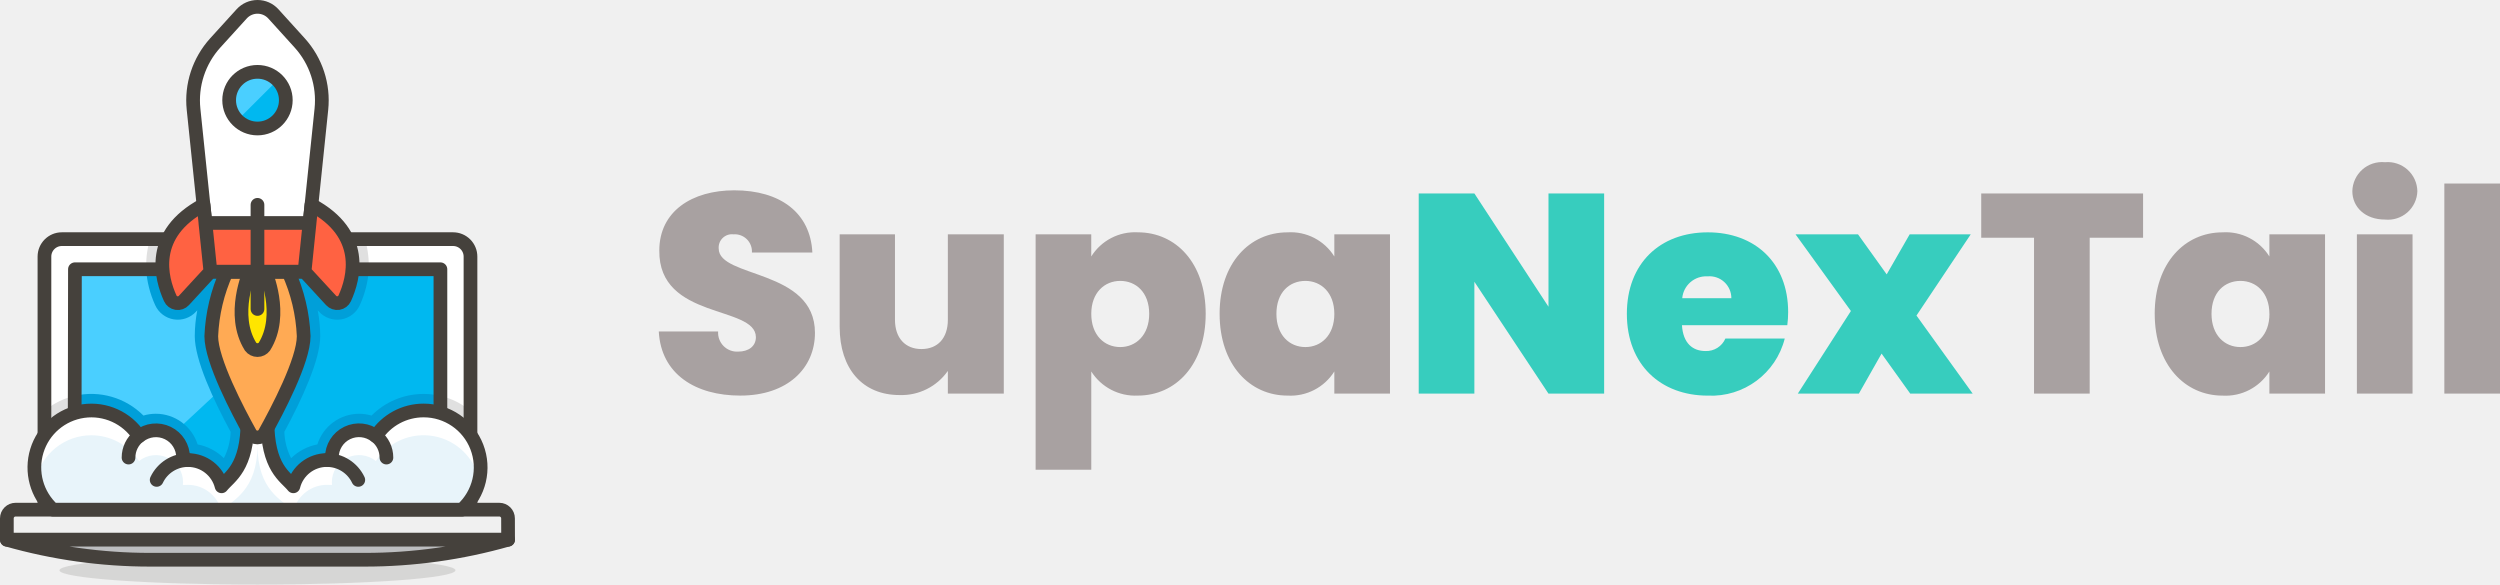
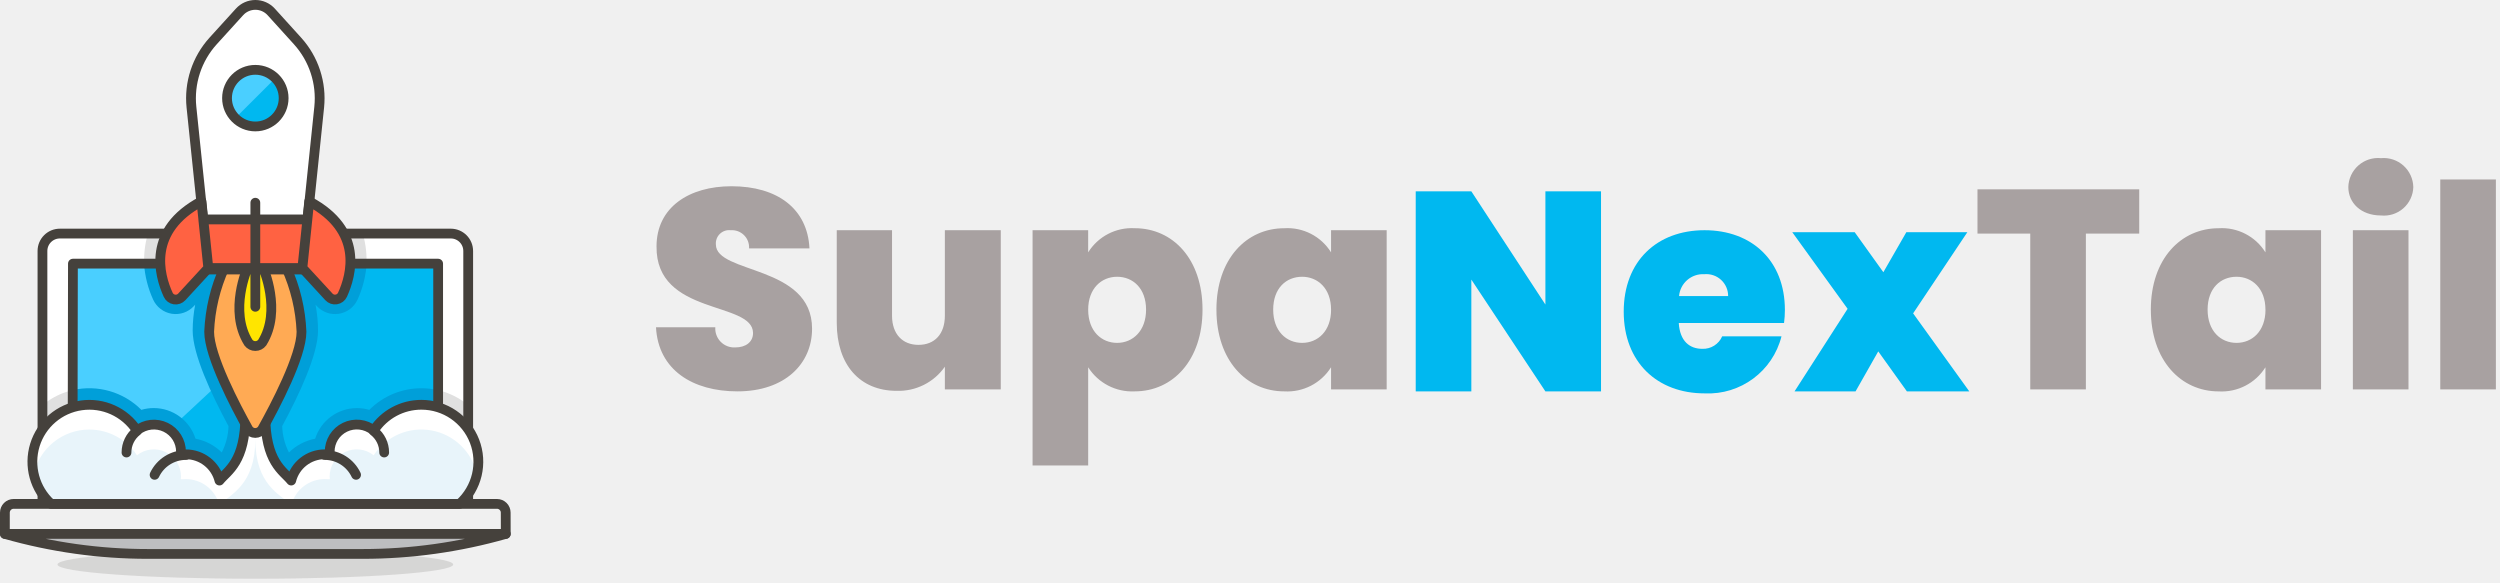
- <svg xmlns="http://www.w3.org/2000/svg" width="255.314" height="59.7" viewBox="0 0 255.314 59.7">
-   <g id="Groupe_18" data-name="Groupe 18" transform="translate(-10.737 -38.3)">
-     <g id="Groupe_17" data-name="Groupe 17" transform="translate(-4 33)">
-       <g id="Groupe_15" data-name="Groupe 15" transform="translate(3 -24)">
-         <g id="Groupe_5" data-name="Groupe 5" transform="translate(12.437 -166.899)">
-           <g id="Groupe_4" data-name="Groupe 4" transform="translate(0 196.899)">
-             <path id="Tracé_25" data-name="Tracé 25" d="M31.262,117.215c0,.8,9.054,1.456,20.222,1.456s20.222-.652,20.222-1.456-9.054-1.456-20.222-1.456-20.222.652-20.222,1.456Z" transform="translate(-25.89 -59.671)" fill="#45413c" opacity="0.15" />
-             <path id="Tracé_26" data-name="Tracé 26" d="M70.055,53.76H30.106a1.78,1.78,0,0,0-1.781,1.78V81.385h43.51V55.543a1.78,1.78,0,0,0-1.78-1.783Z" transform="translate(-24.486 -30.037)" fill="#fff" />
-             <path id="Tracé_27" data-name="Tracé 27" d="M71.835,71.3a7.5,7.5,0,0,0-10.108.483,4.386,4.386,0,0,0-1.264-.185,4.483,4.483,0,0,0-4.268,3.13,5.214,5.214,0,0,0-2.68,1.408,6.358,6.358,0,0,1-.69-2.695c1.784-3.3,3.663-7.351,3.664-9.768a14.682,14.682,0,0,0-.255-2.639l.127.137a2.53,2.53,0,0,0,4.166-.658,9.4,9.4,0,0,0,.531-6.745H39.106a9.408,9.408,0,0,0,.531,6.746,2.532,2.532,0,0,0,4.166.658l.128-.139a14.636,14.636,0,0,0-.255,2.636c0,2.418,1.879,6.472,3.663,9.776a6.358,6.358,0,0,1-.691,2.687,5.205,5.205,0,0,0-2.681-1.405A4.484,4.484,0,0,0,39.7,71.6a4.385,4.385,0,0,0-1.264.184A7.5,7.5,0,0,0,28.325,71.3V81.39h43.51Z" transform="translate(-24.486 -30.041)" fill="#e0e0e0" />
-             <path id="Tracé_28" data-name="Tracé 28" d="M70.055,53.76H30.106a1.78,1.78,0,0,0-1.781,1.78V81.385h43.51V55.543a1.78,1.78,0,0,0-1.78-1.783Z" transform="translate(-24.486 -30.037)" fill="none" stroke="#45413c" stroke-linecap="round" stroke-linejoin="round" stroke-width="1.4" />
-             <path id="Tracé_29" data-name="Tracé 29" d="M71.576,59.648H34.251L34.209,84.2H71.576Z" transform="translate(-27.298 -32.851)" fill="#00b8f0" />
-             <path id="Tracé_30" data-name="Tracé 30" d="M62.32,59.648,35.958,84.2H34.209l.042-24.552H62.32Z" transform="translate(-27.298 -32.851)" fill="#4acfff" />
-             <path id="Tracé_31" data-name="Tracé 31" d="M69.86,72.384a7.486,7.486,0,0,0-5.32,2.211,4.384,4.384,0,0,0-1.264-.185,4.483,4.483,0,0,0-4.268,3.13,5.215,5.215,0,0,0-2.68,1.408,6.358,6.358,0,0,1-.69-2.695c1.784-3.3,3.663-7.351,3.664-9.768a14.681,14.681,0,0,0-.255-2.639l.127.137a2.53,2.53,0,0,0,4.166-.658,10.576,10.576,0,0,0,.932-3.674H41.518a10.569,10.569,0,0,0,.932,3.675,2.532,2.532,0,0,0,4.166.658l.128-.139a14.635,14.635,0,0,0-.255,2.636c0,2.418,1.879,6.472,3.663,9.776a6.358,6.358,0,0,1-.691,2.687A5.2,5.2,0,0,0,46.78,77.54a4.484,4.484,0,0,0-4.27-3.132,4.385,4.385,0,0,0-1.264.184,7.519,7.519,0,0,0-7.016-2.017L34.209,84.2H71.576V72.582A7.512,7.512,0,0,0,69.86,72.384Z" transform="translate(-27.298 -32.853)" fill="#009fd9" />
-             <path id="Tracé_32" data-name="Tracé 32" d="M71.576,59.648H34.251L34.209,84.2H71.576Z" transform="translate(-27.298 -32.851)" fill="none" stroke="#45413c" stroke-linecap="round" stroke-linejoin="round" stroke-width="1.4" />
-             <path id="Tracé_33" data-name="Tracé 33" d="M72.16,109.749H20.971V107.57a.89.89,0,0,1,.892-.89h49.4a.89.89,0,0,1,.891.89Z" transform="translate(-20.971 -55.331)" fill="#f0f0f0" stroke="#45413c" stroke-linecap="round" stroke-linejoin="round" stroke-width="1.4" />
-             <path id="Tracé_34" data-name="Tracé 34" d="M72.162,112.56a53.227,53.227,0,0,1-14.617,2.046H35.593a53.226,53.226,0,0,1-14.616-2.046Z" transform="translate(-20.973 -58.142)" fill="#bdbec0" stroke="#45413c" stroke-linecap="round" stroke-linejoin="round" stroke-width="1.4" />
-             <path id="Tracé_35" data-name="Tracé 35" d="M66.1,87.274A5.815,5.815,0,0,0,61.232,89.9a2.771,2.771,0,0,0-4.5,2.18c0,.365.175.254-.506.254A3.539,3.539,0,0,0,52.8,95.019c-.81-1.013-2.651-1.839-2.651-6.732h-2.03c0,4.879-1.84,5.719-2.651,6.732a3.539,3.539,0,0,0-3.425-2.681c-.681,0-.506.109-.506-.254a2.771,2.771,0,0,0-4.5-2.179,5.821,5.821,0,1,0-8.783,7.5h41.76A5.818,5.818,0,0,0,66.1,87.274Z" transform="translate(-23.539 -46.054)" fill="#e8f4fa" />
-             <path id="Tracé_36" data-name="Tracé 36" d="M32.166,89.806a5.815,5.815,0,0,1,4.869,2.631,2.771,2.771,0,0,1,4.5,2.18c0,.365-.175.254.506.254A3.529,3.529,0,0,1,45.418,97.4h.188c.951-.957,3.527-1.944,3.527-6.584,0,4.654,2.576,5.627,3.527,6.584h.188a3.529,3.529,0,0,1,3.374-2.532c.682,0,.506.109.506-.254a2.771,2.771,0,0,1,4.5-2.179,5.82,5.82,0,0,1,10.552,1.93,5.823,5.823,0,0,0-10.552-4.462,2.771,2.771,0,0,0-4.5,2.179c0,.365.175.254-.506.254A3.539,3.539,0,0,0,52.8,95.019c-.81-1.014-2.651-1.839-2.651-6.732H48.12c0,4.879-1.84,5.719-2.651,6.732a3.539,3.539,0,0,0-3.425-2.681c-.682,0-.506.109-.506-.254a2.771,2.771,0,0,0-4.5-2.179,5.822,5.822,0,0,0-10.552,4.462,5.824,5.824,0,0,1,5.681-4.562Z" transform="translate(-23.538 -46.054)" fill="#fff" />
-             <path id="Tracé_37" data-name="Tracé 37" d="M66.1,87.274A5.815,5.815,0,0,0,61.232,89.9a2.771,2.771,0,0,0-4.5,2.18c0,.365.175.254-.506.254A3.539,3.539,0,0,0,52.8,95.019c-.81-1.013-2.651-1.839-2.651-6.732h-2.03c0,4.879-1.84,5.719-2.651,6.732a3.539,3.539,0,0,0-3.425-2.681c-.681,0-.506.109-.506-.254a2.771,2.771,0,0,0-4.5-2.179,5.821,5.821,0,1,0-8.783,7.5h41.76A5.818,5.818,0,0,0,66.1,87.274Z" transform="translate(-23.539 -46.054)" fill="none" stroke="#45413c" stroke-linecap="round" stroke-linejoin="round" stroke-width="1.4" />
-             <path id="Tracé_38" data-name="Tracé 38" d="M47.648,96.765a3.546,3.546,0,0,1,3.206-2.027m-6.079-.254a2.781,2.781,0,0,1,1.063-2.192m22.4,4.473a3.546,3.546,0,0,0-3.206-2.027m6.079-.254a2.777,2.777,0,0,0-1.063-2.192" transform="translate(-32.348 -48.454)" fill="none" stroke="#45413c" stroke-linecap="round" stroke-linejoin="round" stroke-width="1.4" />
-             <path id="Tracé_39" data-name="Tracé 39" d="M68.827,60.116h-6.29a17.681,17.681,0,0,0-1.573,6.59c0,2.488,2.688,7.608,4,9.966a.854.854,0,0,0,1.419,0C67.7,74.314,70.4,69.2,70.4,66.707A17.682,17.682,0,0,0,68.827,60.116Z" transform="translate(-40.087 -33.075)" fill="#ffaa54" stroke="#45413c" stroke-linecap="round" stroke-linejoin="round" stroke-width="1.4" />
-             <path id="Tracé_40" data-name="Tracé 40" d="M69.29,60.115s1.963,4.391-.084,7.662a.884.884,0,0,1-1.408,0c-2.046-3.273-.081-7.663-.081-7.663Z" transform="translate(-42.908 -33.074)" fill="#ffe500" stroke="#45413c" stroke-linecap="round" stroke-linejoin="round" stroke-width="1.4" />
-             <path id="Tracé_41" data-name="Tracé 41" d="M70.506,18.769A8.732,8.732,0,0,0,68.291,12L65.6,9.031a2.184,2.184,0,0,0-3.235,0L59.667,12a8.732,8.732,0,0,0-2.217,6.768l1.723,16.59h9.611Z" transform="translate(-38.384 -8.315)" fill="#fff" stroke="#45413c" stroke-linecap="round" stroke-linejoin="round" stroke-width="1.4" />
-             <path id="Tracé_42" data-name="Tracé 42" d="M56.3,53.87l-2.716,2.948a.843.843,0,0,1-1.389-.219c-.941-2.055-2.154-6.572,3.4-9.549Zm9.609,0,2.716,2.948A.843.843,0,0,0,70.01,56.6c.941-2.055,2.154-6.572-3.4-9.549ZM55.781,48.9l.516,4.97h9.609l.516-4.97H55.781Z" transform="translate(-35.507 -26.829)" fill="#ff6242" stroke="#45413c" stroke-linecap="round" stroke-linejoin="round" stroke-width="1.4" />
-             <path id="Tracé_43" data-name="Tracé 43" d="M64.459,23.923a2.893,2.893,0,1,0,2.893-2.893A2.893,2.893,0,0,0,64.459,23.923Z" transform="translate(-41.757 -14.393)" fill="#00b8f0" />
-             <path id="Tracé_44" data-name="Tracé 44" d="M65.3,25.966A2.894,2.894,0,0,1,69.4,21.873Z" transform="translate(-41.756 -14.39)" fill="#4acfff" />
-             <path id="Tracé_45" data-name="Tracé 45" d="M64.459,23.923a2.893,2.893,0,1,0,2.893-2.893A2.893,2.893,0,0,0,64.459,23.923Zm2.893,10.688V45.248" transform="translate(-41.757 -14.393)" fill="none" stroke="#45413c" stroke-linecap="round" stroke-linejoin="round" stroke-width="1.4" />
-           </g>
-         </g>
-       </g>
-       <g id="Groupe_16" data-name="Groupe 16" transform="translate(81.493 -5.601)">
-         <g id="Groupe_1" data-name="Groupe 1" transform="translate(0 21)">
-           <path id="Tracé_622" data-name="Tracé 622" d="M16.965-6.206c0-6.554-9.831-5.568-9.831-8.613a1.355,1.355,0,0,1,1.508-1.45,1.754,1.754,0,0,1,1.885,1.856H16.7c-.2-4.06-3.277-6.351-7.975-6.351-4.321,0-7.656,2.146-7.656,6.148C.986-7.511,10.9-9.048,10.933-5.771c0,.957-.783,1.479-1.8,1.479A1.935,1.935,0,0,1,7.076-6.351H1.015C1.247-1.972,4.785.2,9.338.2,14.181.2,16.965-2.61,16.965-6.206ZM36.25-16.269H30.537V-7.54c0,1.885-1.044,2.987-2.7,2.987-1.624,0-2.7-1.1-2.7-2.987v-8.729H19.488v9.454c0,4.292,2.349,6.96,6.119,6.96a5.777,5.777,0,0,0,4.93-2.465V0H36.25Zm8.932,2.262v-2.262H39.5V7.772h5.684V-2.262A5.321,5.321,0,0,0,49.938.2c3.886,0,6.931-3.161,6.931-8.352s-3.045-8.323-6.931-8.323A5.262,5.262,0,0,0,45.182-14.007ZM51.1-8.149c0,2.175-1.363,3.393-2.958,3.393s-2.958-1.189-2.958-3.393c0-2.175,1.363-3.364,2.958-3.364S51.1-10.353,51.1-8.149Zm7.192,0C58.29-2.958,61.364.2,65.221.2a5.279,5.279,0,0,0,4.785-2.465V0H75.69V-16.269H70.006v2.262a5.245,5.245,0,0,0-4.785-2.465C61.364-16.472,58.29-13.34,58.29-8.149Zm11.716,0c0,2.2-1.363,3.393-2.958,3.393-1.624,0-2.958-1.218-2.958-3.393,0-2.2,1.334-3.364,2.958-3.364C68.643-11.513,70.006-10.324,70.006-8.149Zm66.062-7.772h5.394V0h5.684V-15.921H152.6v-4.524h-16.53Zm17.719,7.772c0,5.191,3.074,8.352,6.931,8.352A5.279,5.279,0,0,0,165.5-2.262V0h5.684V-16.269H165.5v2.262a5.245,5.245,0,0,0-4.785-2.465C156.861-16.472,153.787-13.34,153.787-8.149Zm11.716,0c0,2.2-1.363,3.393-2.958,3.393-1.624,0-2.958-1.218-2.958-3.393,0-2.2,1.334-3.364,2.958-3.364C164.14-11.513,165.5-10.324,165.5-8.149ZM174.435,0h5.684V-16.269h-5.684Zm2.871-17.777a3,3,0,0,0,3.306-2.9,3.03,3.03,0,0,0-3.306-2.958,3.039,3.039,0,0,0-3.335,2.958C173.971-19.053,175.276-17.777,177.306-17.777ZM183.367,0h5.684V-21.46h-5.684Z" transform="translate(-0.493 30.101)" fill="#a8a1a1" />
+ <svg xmlns="http://www.w3.org/2000/svg" width="255.5" height="59.5" viewBox="0 0 255.5 59.5">
+   <g id="Logo" transform="translate(0.5 0.5)">
+     <g id="Groupe_15" data-name="Groupe 15">
+       <g id="Groupe_5" data-name="Groupe 5">
+         <g id="Groupe_4" data-name="Groupe 4">
+           <path id="Tracé_25" data-name="Tracé 25" d="M31.262,117.215c0,.8,9.054,1.456,20.222,1.456s20.222-.652,20.222-1.456-9.054-1.456-20.222-1.456-20.222.652-20.222,1.456Z" transform="translate(-25.89 -60.023)" fill="#45413c" opacity="0.15" />
+           <path id="Tracé_26" data-name="Tracé 26" d="M70.055,53.76H30.106a1.78,1.78,0,0,0-1.781,1.78V81.385h43.51V55.543a1.78,1.78,0,0,0-1.78-1.783Z" transform="translate(-24.486 -30.389)" fill="#fff" />
+           <path id="Tracé_27" data-name="Tracé 27" d="M71.835,71.3a7.5,7.5,0,0,0-10.108.483,4.386,4.386,0,0,0-1.264-.185,4.483,4.483,0,0,0-4.268,3.13,5.214,5.214,0,0,0-2.68,1.408,6.358,6.358,0,0,1-.69-2.695c1.784-3.3,3.663-7.351,3.664-9.768a14.682,14.682,0,0,0-.255-2.639l.127.137a2.53,2.53,0,0,0,4.166-.658,9.4,9.4,0,0,0,.531-6.745H39.106a9.408,9.408,0,0,0,.531,6.746,2.532,2.532,0,0,0,4.166.658l.128-.139a14.636,14.636,0,0,0-.255,2.636c0,2.418,1.879,6.472,3.663,9.776a6.358,6.358,0,0,1-.691,2.687,5.205,5.205,0,0,0-2.681-1.405A4.484,4.484,0,0,0,39.7,71.6a4.385,4.385,0,0,0-1.264.184A7.5,7.5,0,0,0,28.325,71.3V81.39h43.51Z" transform="translate(-24.486 -30.393)" fill="#e0e0e0" />
+           <path id="Tracé_28" data-name="Tracé 28" d="M70.055,53.76H30.106a1.78,1.78,0,0,0-1.781,1.78V81.385h43.51V55.543a1.78,1.78,0,0,0-1.78-1.783Z" transform="translate(-24.486 -30.389)" fill="none" stroke="#45413c" stroke-linecap="round" stroke-linejoin="round" stroke-width="1" />
+           <path id="Tracé_29" data-name="Tracé 29" d="M71.576,59.648H34.251L34.209,84.2H71.576Z" transform="translate(-27.298 -33.203)" fill="#00b8f0" />
+           <path id="Tracé_30" data-name="Tracé 30" d="M62.32,59.648,35.958,84.2H34.209l.042-24.552H62.32Z" transform="translate(-27.298 -33.203)" fill="#4acfff" />
+           <path id="Tracé_31" data-name="Tracé 31" d="M69.86,72.384a7.486,7.486,0,0,0-5.32,2.211,4.384,4.384,0,0,0-1.264-.185,4.483,4.483,0,0,0-4.268,3.13,5.215,5.215,0,0,0-2.68,1.408,6.358,6.358,0,0,1-.69-2.695c1.784-3.3,3.663-7.351,3.664-9.768a14.681,14.681,0,0,0-.255-2.639l.127.137a2.53,2.53,0,0,0,4.166-.658,10.576,10.576,0,0,0,.932-3.674H41.518a10.569,10.569,0,0,0,.932,3.675,2.532,2.532,0,0,0,4.166.658l.128-.139a14.635,14.635,0,0,0-.255,2.636c0,2.418,1.879,6.472,3.663,9.776a6.358,6.358,0,0,1-.691,2.687A5.2,5.2,0,0,0,46.78,77.54a4.484,4.484,0,0,0-4.27-3.132,4.385,4.385,0,0,0-1.264.184,7.519,7.519,0,0,0-7.016-2.017L34.209,84.2H71.576V72.582A7.512,7.512,0,0,0,69.86,72.384Z" transform="translate(-27.298 -33.205)" fill="#009fd9" />
+           <path id="Tracé_32" data-name="Tracé 32" d="M71.576,59.648H34.251L34.209,84.2H71.576Z" transform="translate(-27.298 -33.203)" fill="none" stroke="#45413c" stroke-linecap="round" stroke-linejoin="round" stroke-width="1" />
+           <path id="Tracé_33" data-name="Tracé 33" d="M72.16,109.749H20.971V107.57a.89.89,0,0,1,.892-.89h49.4a.89.89,0,0,1,.891.89Z" transform="translate(-20.971 -55.683)" fill="#f0f0f0" stroke="#45413c" stroke-linecap="round" stroke-linejoin="round" stroke-width="1" />
+           <path id="Tracé_34" data-name="Tracé 34" d="M72.162,112.56a53.227,53.227,0,0,1-14.617,2.046H35.593a53.226,53.226,0,0,1-14.616-2.046Z" transform="translate(-20.973 -58.494)" fill="#bdbec0" stroke="#45413c" stroke-linecap="round" stroke-linejoin="round" stroke-width="1" />
+           <path id="Tracé_35" data-name="Tracé 35" d="M66.1,87.274A5.815,5.815,0,0,0,61.232,89.9a2.771,2.771,0,0,0-4.5,2.18c0,.365.175.254-.506.254A3.539,3.539,0,0,0,52.8,95.019c-.81-1.013-2.651-1.839-2.651-6.732h-2.03c0,4.879-1.84,5.719-2.651,6.732a3.539,3.539,0,0,0-3.425-2.681c-.681,0-.506.109-.506-.254a2.771,2.771,0,0,0-4.5-2.179,5.821,5.821,0,1,0-8.783,7.5h41.76A5.818,5.818,0,0,0,66.1,87.274Z" transform="translate(-23.539 -46.406)" fill="#e8f4fa" />
+           <path id="Tracé_36" data-name="Tracé 36" d="M32.166,89.806a5.815,5.815,0,0,1,4.869,2.631,2.771,2.771,0,0,1,4.5,2.18c0,.365-.175.254.506.254A3.529,3.529,0,0,1,45.418,97.4h.188c.951-.957,3.527-1.944,3.527-6.584,0,4.654,2.576,5.627,3.527,6.584h.188a3.529,3.529,0,0,1,3.374-2.532c.682,0,.506.109.506-.254a2.771,2.771,0,0,1,4.5-2.179,5.82,5.82,0,0,1,10.552,1.93,5.823,5.823,0,0,0-10.552-4.462,2.771,2.771,0,0,0-4.5,2.179c0,.365.175.254-.506.254A3.539,3.539,0,0,0,52.8,95.019c-.81-1.014-2.651-1.839-2.651-6.732H48.12c0,4.879-1.84,5.719-2.651,6.732a3.539,3.539,0,0,0-3.425-2.681c-.682,0-.506.109-.506-.254a2.771,2.771,0,0,0-4.5-2.179,5.822,5.822,0,0,0-10.552,4.462,5.824,5.824,0,0,1,5.681-4.562Z" transform="translate(-23.538 -46.406)" fill="#fff" />
+           <path id="Tracé_37" data-name="Tracé 37" d="M66.1,87.274A5.815,5.815,0,0,0,61.232,89.9a2.771,2.771,0,0,0-4.5,2.18c0,.365.175.254-.506.254A3.539,3.539,0,0,0,52.8,95.019c-.81-1.013-2.651-1.839-2.651-6.732h-2.03c0,4.879-1.84,5.719-2.651,6.732a3.539,3.539,0,0,0-3.425-2.681c-.681,0-.506.109-.506-.254a2.771,2.771,0,0,0-4.5-2.179,5.821,5.821,0,1,0-8.783,7.5h41.76A5.818,5.818,0,0,0,66.1,87.274Z" transform="translate(-23.539 -46.406)" fill="none" stroke="#45413c" stroke-linecap="round" stroke-linejoin="round" stroke-width="1" />
+           <path id="Tracé_38" data-name="Tracé 38" d="M47.648,96.765a3.546,3.546,0,0,1,3.206-2.027m-6.079-.254a2.781,2.781,0,0,1,1.063-2.192m22.4,4.473a3.546,3.546,0,0,0-3.206-2.027m6.079-.254a2.777,2.777,0,0,0-1.063-2.192" transform="translate(-32.348 -48.737)" fill="none" stroke="#45413c" stroke-linecap="round" stroke-linejoin="round" stroke-width="1" />
+           <path id="Tracé_39" data-name="Tracé 39" d="M68.827,60.116h-6.29a17.681,17.681,0,0,0-1.573,6.59c0,2.488,2.688,7.608,4,9.966a.854.854,0,0,0,1.419,0C67.7,74.314,70.4,69.2,70.4,66.707A17.682,17.682,0,0,0,68.827,60.116Z" transform="translate(-40.087 -33.301)" fill="#ffaa54" stroke="#45413c" stroke-linecap="round" stroke-linejoin="round" stroke-width="1" />
+           <path id="Tracé_40" data-name="Tracé 40" d="M69.29,60.115s1.963,4.391-.084,7.662a.884.884,0,0,1-1.408,0c-2.046-3.273-.081-7.663-.081-7.663Z" transform="translate(-42.908 -33.261)" fill="#ffe500" stroke="#45413c" stroke-linecap="round" stroke-linejoin="round" stroke-width="1" />
+           <path id="Tracé_41" data-name="Tracé 41" d="M70.506,18.769A8.732,8.732,0,0,0,68.291,12L65.6,9.031a2.184,2.184,0,0,0-3.235,0L59.667,12a8.732,8.732,0,0,0-2.217,6.768l1.723,16.59h9.611Z" transform="translate(-38.384 -8.315)" fill="#fff" stroke="#45413c" stroke-linecap="round" stroke-linejoin="round" stroke-width="1" />
+           <path id="Tracé_42" data-name="Tracé 42" d="M56.3,53.87l-2.716,2.948a.843.843,0,0,1-1.389-.219c-.941-2.055-2.154-6.572,3.4-9.549Zm9.609,0,2.716,2.948A.843.843,0,0,0,70.01,56.6c.941-2.055,2.154-6.572-3.4-9.549ZM55.781,48.9l.516,4.97h9.609l.516-4.97H55.781Z" transform="translate(-35.507 -26.975)" fill="#ff6242" stroke="#45413c" stroke-linecap="round" stroke-linejoin="round" stroke-width="1" />
+           <path id="Tracé_43" data-name="Tracé 43" d="M64.459,23.923a2.893,2.893,0,1,0,2.893-2.893A2.893,2.893,0,0,0,64.459,23.923Z" transform="translate(-41.757 -14.393)" fill="#00b8f0" />
+           <path id="Tracé_44" data-name="Tracé 44" d="M65.3,25.966A2.894,2.894,0,0,1,69.4,21.873Z" transform="translate(-41.756 -14.39)" fill="#4acfff" />
+           <path id="Tracé_45" data-name="Tracé 45" d="M64.459,23.923a2.893,2.893,0,1,0,2.893-2.893A2.893,2.893,0,0,0,64.459,23.923Zm2.893,10.688V45.248" transform="translate(-41.757 -14.393)" fill="none" stroke="#45413c" stroke-linecap="round" stroke-linejoin="round" stroke-width="1" />
        </g>
      </g>
    </g>
-     <path id="Tracé_623" data-name="Tracé 623" d="M14.877,9.555V21.126L7.308,9.555H1.624V30H7.308V18.574L14.877,30h5.684V9.555Zm16.24,8.468a2.232,2.232,0,0,1,2.436,2.233H28.536A2.454,2.454,0,0,1,31.117,18.023Zm7.888,6.351H32.944a2.122,2.122,0,0,1-2.03,1.276c-1.276,0-2.291-.754-2.407-2.639H39.266a10.3,10.3,0,0,0,.087-1.334c0-5.046-3.393-8.149-8.207-8.149-4.872,0-8.265,3.161-8.265,8.323,0,5.191,3.451,8.352,8.265,8.352A7.724,7.724,0,0,0,39.005,24.374ZM51.823,30H58.2l-5.742-7.975L58,13.731H51.765L49.416,17.82l-2.929-4.089h-6.38l5.655,7.83L40.339,30h6.235l2.32-4.089Z" transform="translate(154 48.5)" fill="#37cdbe" />
+     <g id="Groupe_16" data-name="Groupe 16" transform="translate(66.543 15.663)">
+       <g id="Groupe_1" data-name="Groupe 1" transform="translate(0)">
+         <path id="Tracé_622" data-name="Tracé 622" d="M16.965-6.206c0-6.554-9.831-5.568-9.831-8.613a1.355,1.355,0,0,1,1.508-1.45,1.754,1.754,0,0,1,1.885,1.856H16.7c-.2-4.06-3.277-6.351-7.975-6.351-4.321,0-7.656,2.146-7.656,6.148C.986-7.511,10.9-9.048,10.933-5.771c0,.957-.783,1.479-1.8,1.479A1.935,1.935,0,0,1,7.076-6.351H1.015C1.247-1.972,4.785.2,9.338.2,14.181.2,16.965-2.61,16.965-6.206ZM36.25-16.269H30.537V-7.54c0,1.885-1.044,2.987-2.7,2.987-1.624,0-2.7-1.1-2.7-2.987v-8.729H19.488v9.454c0,4.292,2.349,6.96,6.119,6.96a5.777,5.777,0,0,0,4.93-2.465V0H36.25Zm8.932,2.262v-2.262H39.5V7.772h5.684V-2.262A5.321,5.321,0,0,0,49.938.2c3.886,0,6.931-3.161,6.931-8.352s-3.045-8.323-6.931-8.323A5.262,5.262,0,0,0,45.182-14.007ZM51.1-8.149c0,2.175-1.363,3.393-2.958,3.393s-2.958-1.189-2.958-3.393c0-2.175,1.363-3.364,2.958-3.364S51.1-10.353,51.1-8.149Zm7.192,0C58.29-2.958,61.364.2,65.221.2a5.279,5.279,0,0,0,4.785-2.465V0H75.69V-16.269H70.006v2.262a5.245,5.245,0,0,0-4.785-2.465C61.364-16.472,58.29-13.34,58.29-8.149Zm11.716,0c0,2.2-1.363,3.393-2.958,3.393-1.624,0-2.958-1.218-2.958-3.393,0-2.2,1.334-3.364,2.958-3.364C68.643-11.513,70.006-10.324,70.006-8.149Zm66.062-7.772h5.394V0h5.684V-15.921H152.6v-4.524h-16.53Zm17.719,7.772c0,5.191,3.074,8.352,6.931,8.352A5.279,5.279,0,0,0,165.5-2.262V0h5.684V-16.269H165.5v2.262a5.245,5.245,0,0,0-4.785-2.465C156.861-16.472,153.787-13.34,153.787-8.149Zm11.716,0c0,2.2-1.363,3.393-2.958,3.393-1.624,0-2.958-1.218-2.958-3.393,0-2.2,1.334-3.364,2.958-3.364C164.14-11.513,165.5-10.324,165.5-8.149ZM174.435,0h5.684V-16.269h-5.684Zm2.871-17.777a3,3,0,0,0,3.306-2.9,3.03,3.03,0,0,0-3.306-2.958,3.039,3.039,0,0,0-3.335,2.958C173.971-19.053,175.276-17.777,177.306-17.777ZM183.367,0h5.684V-21.46h-5.684Z" transform="translate(-1.015 23.635)" fill="#a8a1a1" />
+       </g>
+     </g>
+     <path id="Tracé_623" data-name="Tracé 623" d="M14.877,9.555V21.126L7.308,9.555H1.624V30H7.308V18.574L14.877,30h5.684V9.555Zm16.24,8.468a2.232,2.232,0,0,1,2.436,2.233H28.536A2.454,2.454,0,0,1,31.117,18.023Zm7.888,6.351H32.944a2.122,2.122,0,0,1-2.03,1.276c-1.276,0-2.291-.754-2.407-2.639H39.266a10.3,10.3,0,0,0,.087-1.334c0-5.046-3.393-8.149-8.207-8.149-4.872,0-8.265,3.161-8.265,8.323,0,5.191,3.451,8.352,8.265,8.352A7.724,7.724,0,0,0,39.005,24.374ZM51.823,30H58.2l-5.742-7.975L58,13.731H51.765L49.416,17.82l-2.929-4.089h-6.38l5.655,7.83L40.339,30h6.235l2.32-4.089Z" transform="translate(142.563 9.5)" fill="#00b8f0" />
  </g>
</svg>
